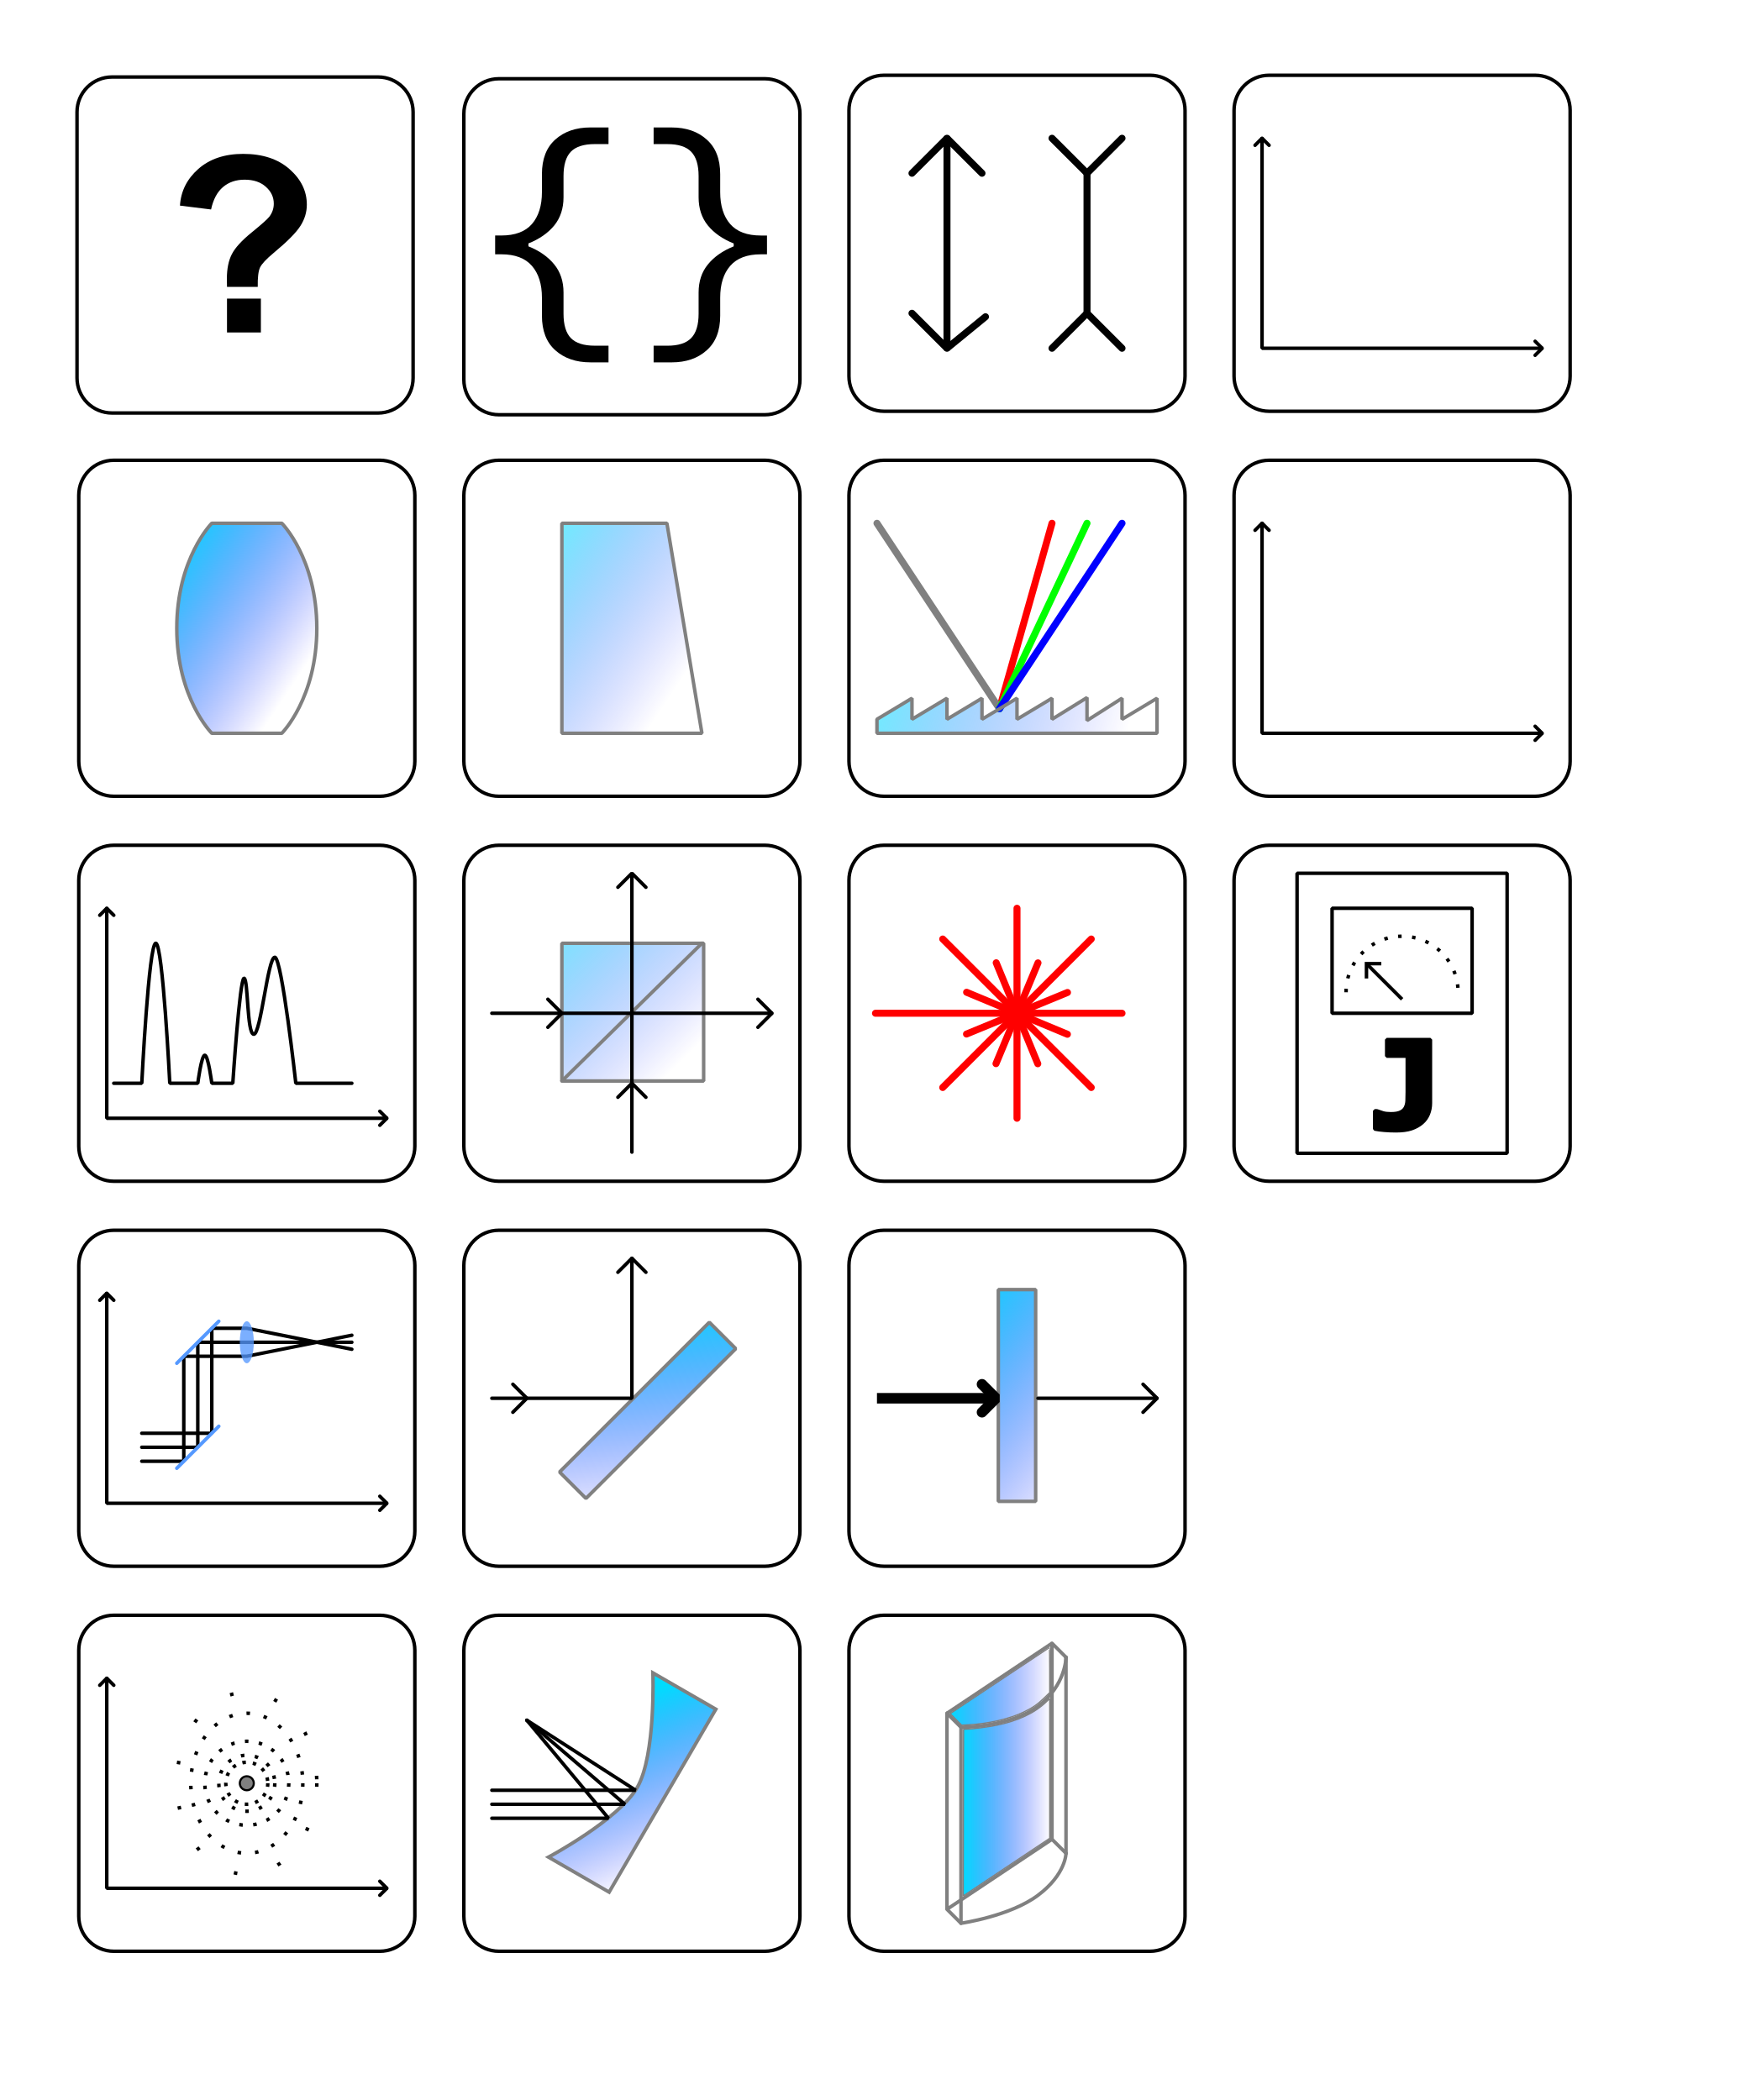
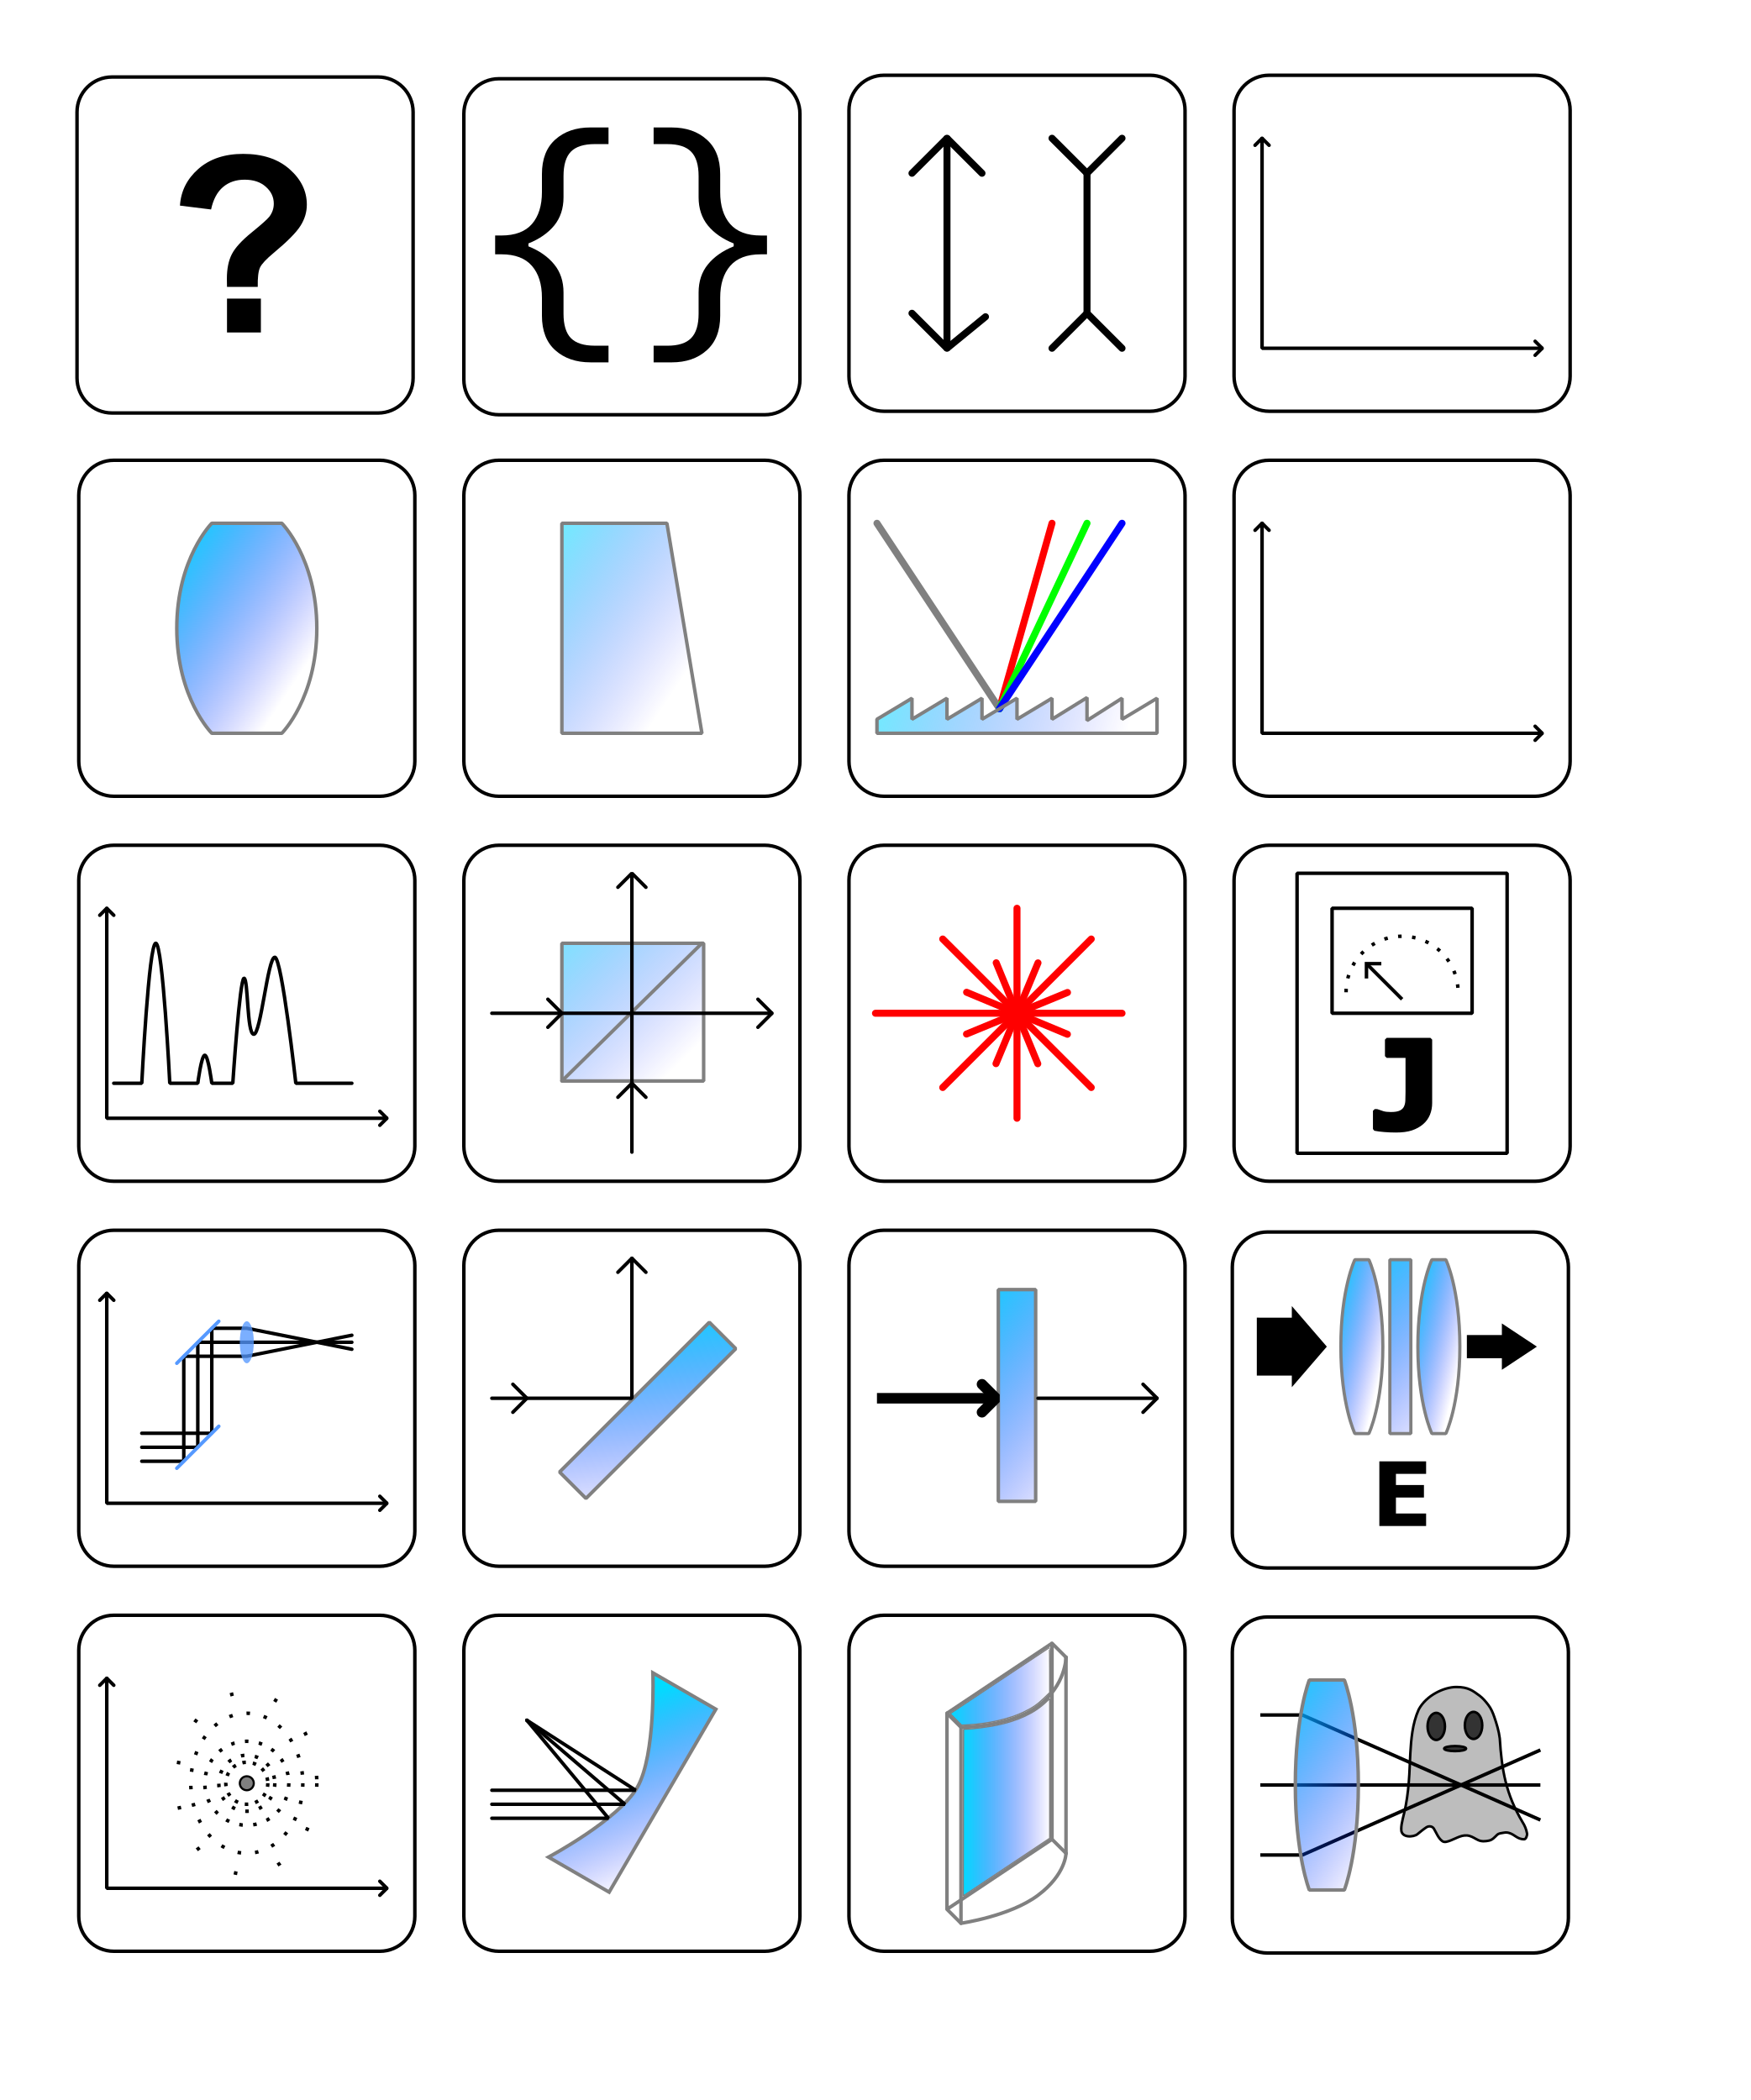
- <svg xmlns="http://www.w3.org/2000/svg" xmlns:xlink="http://www.w3.org/1999/xlink" width="250mm" height="300mm" viewBox="0 0 250 300" version="1.1" id="svg1">
+ <svg xmlns="http://www.w3.org/2000/svg" xmlns:xlink="http://www.w3.org/1999/xlink" width="250mm" height="300mm" viewBox="0 0 250 300" version="1.1" id="svg1" xml:space="preserve">
  <style id="style1">.iconframe {  }
</style>
  <defs id="defs1">
    <marker style="overflow:visible" id="ArrowWide" refX="0" refY="0" orient="auto-start-reverse" markerWidth="1" markerHeight="1" viewBox="0 0 1 1" preserveAspectRatio="xMidYMid">
      <path style="fill:none;stroke:context-stroke;stroke-width:1;stroke-linecap:butt" d="M 3,-3 0,0 3,3" transform="rotate(180,0.125,0)" id="path1" />
    </marker>
    <linearGradient id="linearGradient157">
      <stop style="stop-color:#00dcff;stop-opacity:1;" offset="0%" id="stop55" />
      <stop style="stop-color:#0000ff;stop-opacity:0;" offset="100%" id="stop56" />
    </linearGradient>
    <linearGradient xlink:href="#linearGradient157" id="linearGradient158" x1="0%" y1="0%" x2="80%" y2="80%" />
    <linearGradient xlink:href="#linearGradient157" id="linearGradient163" x1="125" y1="99" x2="160" y2="108" gradientUnits="userSpaceOnUse" />
    <linearGradient xlink:href="#linearGradient157" id="linearGradient172" x1="78" y1="133" x2="97" y2="152" gradientUnits="userSpaceOnUse" />
    <linearGradient xlink:href="#linearGradient157" id="linearGradient12" x1="75" y1="190" x2="100" y2="210" gradientUnits="userSpaceOnUse" gradientTransform="translate(120.5399,-122.463)" />
    <linearGradient xlink:href="#linearGradient157" id="linearGradient14" gradientUnits="userSpaceOnUse" gradientTransform="translate(57.66667,-0.2723001)" x1="75" y1="190" x2="100" y2="210" />
    <linearGradient xlink:href="#linearGradient157" id="linearGradient26" x1="80" y1="250" x2="100" y2="265" gradientUnits="userSpaceOnUse" gradientTransform="rotate(30,89.84254,254.875)" />
    <linearGradient xlink:href="#linearGradient157" id="linearGradient49" x1="518.68" y1="971.354" x2="566.019" y2="971.354" gradientUnits="userSpaceOnUse" />
    <linearGradient xlink:href="#linearGradient157" id="linearGradient51" x1="511.741" y1="911.494" x2="566.019" y2="911.494" gradientUnits="userSpaceOnUse" />
    <symbol id="dummy" viewBox="10 10 50 50">
      <rect style="display:inline;fill:none;stroke:currentColor;stroke-width:0.497;stroke-linecap:round;stroke-linejoin:bevel;stroke-dasharray:none" id="rect1" width="48" height="48" x="11" y="11" ry="5" class="iconframe" />
      <path style="font-weight:bold;font-size:35.278px;font-family:Arial;-inkscape-font-specification:'Arial, Bold';text-align:center;text-anchor:middle;fill:currentColor;stroke-width:0.5;stroke-linecap:round;stroke-linejoin:bevel" d="m 36.812,40.983 h -4.392 q -0.017,-0.947 -0.017,-1.154 0,-2.136 0.706,-3.514 0.706,-1.378 2.825,-3.101 2.119,-1.723 2.532,-2.257 0.637,-0.844 0.637,-1.86 0,-1.412 -1.137,-2.412 -1.12,-1.016 -3.032,-1.016 -1.843,0 -3.083,1.051 -1.24,1.051 -1.705,3.204 L 25.702,29.373 q 0.189,-3.083 2.618,-5.237 2.446,-2.153 6.408,-2.153 4.169,0 6.632,2.188 2.463,2.17 2.463,5.064 0,1.602 -0.913,3.032 -0.896,1.43 -3.859,3.893 -1.533,1.275 -1.912,2.05 -0.362,0.775 -0.327,2.773 z m -4.392,6.511 v -4.84 h 4.84 v 4.84 z" id="text151" aria-label="?" />
    </symbol>
    <symbol id="group" viewBox="65 10 50 50">
      <use x="0" y="0" xlink:href="#rect1" id="use144" transform="translate(55,0)" style="display:inline" />
      <path style="font-size:35.278px;font-family:Sans;-inkscape-font-specification:'Sans, Normal';text-align:center;text-anchor:middle;fill:currentColor;stroke-width:0.5;stroke-linecap:round;stroke-linejoin:bevel" d="m 86.66,51.516 h -2.584 q -3.083,0 -5.013,-1.723 -1.912,-1.705 -1.912,-4.944 v -2.567 q 0,-2.911 -1.43,-4.548 -1.43,-1.654 -4.375,-1.654 h -0.878 v -2.687 h 0.878 q 2.946,0 4.375,-1.636 1.43,-1.654 1.43,-4.565 v -2.567 q 0,-3.238 1.912,-4.944 1.929,-1.723 5.013,-1.723 h 2.584 v 2.377 h -1.964 q -2.343,0 -3.411,1.085 -1.051,1.085 -1.051,3.497 v 3.014 q 0,2.394 -1.326,4.031 -1.326,1.619 -3.686,2.567 v 0.413 q 2.36,0.947 3.686,2.584 1.326,1.619 1.326,4.014 v 3.014 q 0,2.412 1.051,3.497 1.068,1.085 3.411,1.085 h 1.964 z m 22.634,-15.434 h -0.878 q -2.946,0 -4.375,1.654 -1.43,1.636 -1.43,4.548 v 2.567 q 0,3.238 -1.929,4.944 -1.912,1.723 -4.995,1.723 H 93.102 V 49.139 h 1.964 q 2.343,0 3.393,-1.085 1.068,-1.085 1.068,-3.497 v -3.014 q 0,-2.394 1.326,-4.014 1.326,-1.636 3.686,-2.584 v -0.413 q -2.36,-0.947 -3.686,-2.567 -1.326,-1.636 -1.326,-4.031 v -3.014 q 0,-2.412 -1.068,-3.497 -1.051,-1.085 -3.393,-1.085 h -1.964 v -2.377 h 2.584 q 3.083,0 4.995,1.723 1.929,1.705 1.929,4.944 v 2.567 q 0,2.911 1.43,4.565 1.43,1.636 4.375,1.636 h 0.878 z" id="text152" aria-label="{}" />
    </symbol>
    <symbol id="paraxial_surface" viewBox="120 10 50 50">
      <use x="0" y="0" xlink:href="#rect1" id="use145" transform="translate(110,0)" />
      <path style="fill:none;stroke:currentColor;stroke-width:1;stroke-linecap:round;stroke-linejoin:bevel;stroke-dasharray:none" d="m 150,50 5,-5 5,5" id="path156" />
      <path style="fill:none;stroke:currentColor;stroke-width:1;stroke-linecap:round;stroke-linejoin:bevel;stroke-dasharray:none" d="m 150,20 5,5 5,-5" id="path155" />
      <path style="fill:#000000;stroke:currentColor;stroke-width:1;stroke-linecap:round;stroke-linejoin:bevel;stroke-dasharray:none" d="m 135,20 v 30" id="path152" />
      <path style="fill:none;stroke:currentColor;stroke-width:1;stroke-linecap:round;stroke-linejoin:bevel;stroke-dasharray:none" d="m 130,25 5,-5 v 0 l 5,5" id="path153" />
      <path style="fill:none;stroke:currentColor;stroke-width:1;stroke-linecap:round;stroke-linejoin:bevel;stroke-dasharray:none" d="m 130,45 5,5 5.5,-4.5" id="path154" />
      <path style="fill:#000000;stroke:currentColor;stroke-width:1;stroke-linecap:round;stroke-linejoin:bevel;stroke-dasharray:none" d="m 155,25 v 20" id="path152-8" />
    </symbol>
    <symbol id="fluence_detector" viewBox="175 10 50 50">
      <use x="0" y="0" xlink:href="#rect1" id="use51" transform="translate(165,0)" />
      <g id="plot" transform="translate(165,-110)">
        <path style="fill:none;fill-opacity:0.561;stroke:currentColor;stroke-width:0.5;stroke-linecap:round;stroke-linejoin:bevel;stroke-dasharray:none;stroke-opacity:1" d="m 15,130 v 30 h 40" id="path167-8-1-6" />
        <path style="fill:none;fill-opacity:0.561;stroke:currentColor;stroke-width:0.5;stroke-linecap:round;stroke-linejoin:bevel;stroke-dasharray:none;stroke-opacity:1" d="m 14,131 1,-1 1,1" id="path169-2-4-1" />
        <path style="fill:none;fill-opacity:0.561;stroke:currentColor;stroke-width:0.5;stroke-linecap:round;stroke-linejoin:bevel;stroke-dasharray:none;stroke-opacity:1" d="m 54,159 1,1 -1,1" id="path170-4-2-8" />
      </g>
    </symbol>
    <symbol id="lens" viewBox="10 65 50 50">
      <use x="0" y="0" xlink:href="#rect1" id="use146" transform="translate(0,55)" />
      <path style="fill:url(#linearGradient158);stroke:#808080;stroke-width:0.5;stroke-linecap:round;stroke-linejoin:bevel;stroke-dasharray:none" d="m 30,75 h 10 c 0,0 5,5 5,15 C 45,100 40,105 40,105 H 30 c 0,0 -5,-5 -5,-15 1e-6,-10 5,-15 5,-15 z" id="path157" />
    </symbol>
    <symbol id="wedge" viewBox="65 65 50 50">
      <use x="0" y="0" xlink:href="#rect1" id="use147" transform="translate(55,55)" />
      <path style="fill:url(#linearGradient158);fill-opacity:0.561;stroke:#808080;stroke-width:0.5;stroke-linecap:round;stroke-linejoin:bevel;stroke-dasharray:none;stroke-opacity:1" d="m 80,75 h 15 L 100,105 H 80 Z" id="path158" />
    </symbol>
    <symbol id="reflective_grating" viewBox="120 65 50 50">
      <use x="0" y="0" xlink:href="#rect1" id="use148" transform="translate(110,55)" />
      <path style="fill:#00ff00;fill-opacity:0.561;stroke:#ff0000;stroke-width:1;stroke-linecap:round;stroke-linejoin:bevel;stroke-dasharray:none;stroke-opacity:1" d="M 142.5,101.5 150,75" id="path164" />
      <path style="fill:none;fill-opacity:0.561;stroke:#808080;stroke-width:1;stroke-linecap:round;stroke-linejoin:bevel;stroke-dasharray:none;stroke-opacity:1" d="M 125,75 142.5,101.5" id="path163" />
      <path style="fill:#00ff00;fill-opacity:0.561;stroke:#00ff00;stroke-width:1;stroke-linecap:round;stroke-linejoin:bevel;stroke-dasharray:none;stroke-opacity:1" d="M 142.5,101.5 155,75" id="path165" />
      <path style="fill:#00ff00;fill-opacity:0.561;stroke:#0000ff;stroke-width:1;stroke-linecap:round;stroke-linejoin:bevel;stroke-dasharray:none;stroke-opacity:1" d="M 142.5,101.5 160,75" id="path166" />
      <path style="fill:url(#linearGradient163);fill-opacity:0.561;stroke:#808080;stroke-width:0.5;stroke-linecap:round;stroke-linejoin:bevel;stroke-dasharray:none;stroke-opacity:1" d="m 125,105 h 40 V 100 L 160,103 v -3 l -5,3.179 V 99.905 L 150,103 V 100 L 145,103 V 100 L 140,103 V 100 L 135,103 V 100 L 130,103 V 100 L 125,103 Z" id="path161" />
    </symbol>
    <symbol id="wavefront_monitor" viewBox="175 65 50 50">
      <use x="0" y="0" xlink:href="#rect1" id="use52" transform="translate(165,55)" />
      <use id="use7" xlink:href="#plot" x="0" y="0" transform="translate(0,55)" />
    </symbol>
    <symbol id="spectrometer" viewBox="10 120 50 50">
      <use x="0" y="0" xlink:href="#rect1" id="use149" transform="translate(0,110)" />
      <use id="use8" xlink:href="#plot" x="0" y="0" transform="translate(-165,110)" />
      <path style="fill:none;fill-opacity:0.561;stroke:currentColor;stroke-width:0.5;stroke-linecap:round;stroke-linejoin:bevel;stroke-dasharray:none;stroke-opacity:1" d="m 16,155 4,-1e-5 c 0,0 1,-20 2,-20 1,-1e-5 2,20 2,20 h 4 c 0,0 0.514,-4 1,-4 0.486,0 1,4 1,4 h 3 c 0,0 1,-15 1.603,-15 0.603,0 0.397,8 1.397,8 1,1e-5 2,-11 3,-11 1,1e-5 3,18 3,18 h 8" id="path171" />
    </symbol>
    <symbol id="beam_splitter" viewBox="65 120 50 50">
      <use x="0" y="0" xlink:href="#rect1" id="use150" transform="translate(55,110)" />
      <rect style="fill:url(#linearGradient172);fill-opacity:0.561;stroke:#808080;stroke-width:0.5;stroke-linecap:round;stroke-linejoin:bevel;stroke-dasharray:none;stroke-opacity:1" id="rect171" width="20.247" height="19.677" x="80" y="135" />
      <path style="fill:none;fill-opacity:0.561;stroke:#808080;stroke-width:0.5;stroke-linecap:round;stroke-linejoin:bevel;stroke-dasharray:none;stroke-opacity:1" d="M 80,154.677 100,135" id="path172" />
      <path style="fill:none;fill-opacity:0.561;stroke:currentColor;stroke-width:0.5;stroke-linecap:round;stroke-linejoin:bevel;stroke-dasharray:none;stroke-opacity:1" d="M 70,145 H 110" id="path173" />
      <path style="fill:none;fill-opacity:0.561;stroke:currentColor;stroke-width:0.5;stroke-linecap:round;stroke-linejoin:bevel;stroke-dasharray:none;stroke-opacity:1" d="m 90,164.835 2e-6,-39.687" id="path174" />
      <path style="fill:none;fill-opacity:0.561;stroke:currentColor;stroke-width:0.5;stroke-linecap:round;stroke-linejoin:bevel;stroke-dasharray:none;stroke-opacity:1" d="M 78,143 80,145 78,147" id="path175" />
      <path style="fill:none;fill-opacity:0.561;stroke:currentColor;stroke-width:0.5;stroke-linecap:round;stroke-linejoin:bevel;stroke-dasharray:none;stroke-opacity:1" d="m 108,143 2,2 L 108,147" id="path176" />
      <path style="fill:none;fill-opacity:0.561;stroke:currentColor;stroke-width:0.5;stroke-linecap:round;stroke-linejoin:bevel;stroke-dasharray:none;stroke-opacity:1" d="M 88,127 90,125 92,127" id="path177" />
      <path style="fill:none;fill-opacity:0.561;stroke:currentColor;stroke-width:0.5;stroke-linecap:round;stroke-linejoin:bevel;stroke-dasharray:none;stroke-opacity:1" d="m 88,157 2,-2 2,2" id="path178" />
    </symbol>
    <symbol id="source_port" viewBox="120 120 50 50">
      <use x="0" y="0" xlink:href="#rect1" id="use151" transform="translate(110,110)" />
      <path style="fill:none;fill-opacity:0.561;stroke:#ff0000;stroke-width:1;stroke-linecap:round;stroke-linejoin:bevel;stroke-dasharray:none;stroke-opacity:1" d="M 145,160 V 130 v 0" id="path185" />
      <path style="fill:none;fill-opacity:0.561;stroke:#ff0000;stroke-width:1;stroke-linecap:round;stroke-linejoin:bevel;stroke-dasharray:none;stroke-opacity:1" d="m 134.393,155.607 21.213,-21.213" id="path186" />
      <path style="fill:none;fill-opacity:0.561;stroke:#ff0000;stroke-width:1;stroke-linecap:round;stroke-linejoin:bevel;stroke-dasharray:none;stroke-opacity:1" d="M 155.607,155.607 134.393,134.393" id="path187" />
      <path style="fill:none;fill-opacity:0.561;stroke:#ff0000;stroke-width:1;stroke-linecap:round;stroke-linejoin:bevel;stroke-dasharray:none;stroke-opacity:1" d="M 124.788,145 160,145" id="path188" />
      <path style="fill:none;fill-opacity:0.561;stroke:#ff0000;stroke-width:1;stroke-linecap:round;stroke-linejoin:bevel;stroke-dasharray:none;stroke-opacity:1" d="m 137.789,147.969 14.423,-5.938" id="path190" />
      <path style="fill:none;fill-opacity:0.561;stroke:#ff0000;stroke-width:1;stroke-linecap:round;stroke-linejoin:bevel;stroke-dasharray:none;stroke-opacity:1" d="m 142,152.198 6,-14.397" id="path191" />
      <path style="fill:none;fill-opacity:0.561;stroke:#ff0000;stroke-width:1;stroke-linecap:round;stroke-linejoin:bevel;stroke-dasharray:none;stroke-opacity:1" d="m 137.802,142 14.397,6" id="path192" />
      <path style="fill:none;fill-opacity:0.561;stroke:#ff0000;stroke-width:1;stroke-linecap:round;stroke-linejoin:bevel;stroke-dasharray:none;stroke-opacity:1" d="m 142.031,137.789 5.938,14.423" id="path193" />
    </symbol>
    <symbol id="energy_meter" viewBox="175 120 50 50">
      <use x="0" y="0" xlink:href="#rect1" id="use53" transform="translate(165,110)" />
      <path style="font-weight:bold;font-size:17.639px;font-family:Sans;-inkscape-font-specification:'Sans, Bold';text-align:center;text-anchor:middle;fill:currentColor;stroke:currentColor;stroke-width:0.5;stroke-linecap:round;stroke-linejoin:bevel" d="m 204.046,157.826 q 0,0.844 -0.301,1.585 -0.301,0.732 -0.896,1.24 -0.629,0.543 -1.516,0.844 -0.887,0.293 -2.196,0.293 -0.887,0 -1.671,-0.069 -0.784,-0.06 -1.378,-0.181 v -2.601 h 0.31 q 0.413,0.155 0.861,0.293 0.448,0.129 1.145,0.129 0.904,0 1.387,-0.241 0.491,-0.241 0.698,-0.672 0.198,-0.422 0.224,-0.922 0.026,-0.508 0.026,-1.292 v -5.107 h -2.937 v -2.36 h 6.244 z" id="text3" aria-label="J" />
      <rect style="fill:none;fill-opacity:1;stroke:currentColor;stroke-width:0.5;stroke-linecap:round;stroke-linejoin:bevel;stroke-dasharray:none" id="rect3" width="30" height="40" x="185" y="125" />
      <rect style="fill:none;fill-opacity:1;stroke:currentColor;stroke-width:0.5;stroke-linecap:round;stroke-linejoin:bevel;stroke-dasharray:none" id="rect4" width="20" height="15" x="190" y="130" />
      <path style="fill:none;fill-opacity:1;stroke:currentColor;stroke-width:0.5;stroke-linecap:butt;stroke-linejoin:bevel;stroke-dasharray:0.5, 1.5;stroke-dashoffset:0" id="path4" d="m -192,-142 a 8,8 0 0 1 -7.954,8 8,8 0 0 1 -8.046,-7.907" transform="scale(-1)" />
      <path style="fill:none;fill-opacity:1;stroke:currentColor;stroke-width:0.5;stroke-linecap:butt;stroke-linejoin:bevel;stroke-dasharray:none;stroke-dashoffset:0;marker-end:url(#ArrowWide)" d="m 200,143 -5,-5" id="path5" />
    </symbol>
    <symbol id="ray_propagation" viewBox="10 175 50 50">
      <use x="0" y="0" xlink:href="#rect1" id="use1" transform="translate(0,165)" />
      <use id="use9" xlink:href="#plot" x="0" y="0" transform="translate(-165,165)" />
      <path style="fill:none;fill-opacity:0.561;stroke:currentColor;stroke-width:0.5;stroke-linecap:round;stroke-linejoin:bevel;stroke-dasharray:none" d="m 20,205 h 10 v -15 h 5 l 15,3" id="path6" />
      <path style="fill:none;fill-opacity:0.561;stroke:currentColor;stroke-width:0.5;stroke-linecap:round;stroke-linejoin:bevel;stroke-dasharray:none" d="m 20,207 8,2e-5 v -15 h 7 l 15,-2e-5" id="path7" />
      <path style="fill:none;fill-opacity:0.561;stroke:currentColor;stroke-width:0.5;stroke-linecap:round;stroke-linejoin:bevel;stroke-dasharray:none" d="m 20,209 h 6 v -15 h 9 l 15,-3" id="path8" />
      <path style="fill:none;fill-opacity:0.561;stroke:#5599ff;stroke-width:0.5;stroke-linecap:round;stroke-linejoin:bevel;stroke-dasharray:none" d="m 31,204 -6,6" id="path9" />
      <path style="fill:none;fill-opacity:0.561;stroke:#5599ff;stroke-width:0.5;stroke-linecap:round;stroke-linejoin:bevel;stroke-dasharray:none" d="m 31,189 -6,6" id="path10" />
      <ellipse style="fill:#5599ff;fill-opacity:0.774;stroke:#5599ff;stroke-width:0;stroke-linecap:round;stroke-linejoin:bevel;stroke-dasharray:none" id="path11" cx="35" cy="192" rx="1" ry="3" />
    </symbol>
    <symbol id="mirror" viewBox="65 175 50 50">
      <use x="0" y="0" xlink:href="#rect1" id="use2" transform="translate(55,165)" />
      <rect style="fill:url(#linearGradient12);stroke:#808080;stroke-width:0.5;stroke-linecap:round;stroke-linejoin:bevel;stroke-dasharray:none" id="rect11" width="5.333" height="30.25" x="205.207" y="62.287" transform="rotate(45)" />
      <path style="fill:none;fill-opacity:0.774;stroke:currentColor;stroke-width:0.5;stroke-linecap:round;stroke-linejoin:bevel;stroke-dasharray:none" d="m 70,200 h 20 l 10e-7,-20" id="path12" />
      <path style="fill:none;fill-opacity:0.774;stroke:currentColor;stroke-width:0.5;stroke-linecap:round;stroke-linejoin:bevel;stroke-dasharray:none" d="m 73,198 2,2 -2,2" id="path13" />
      <path style="fill:none;fill-opacity:0.774;stroke:currentColor;stroke-width:0.5;stroke-linecap:round;stroke-linejoin:bevel;stroke-dasharray:none" d="m 88,182 2,-2 2,2" id="path14" />
    </symbol>
    <symbol id="ideal_filter" viewBox="120 175 50 50">
      <use x="0" y="0" xlink:href="#rect1" id="use3" transform="translate(110,165)" />
      <rect style="fill:url(#linearGradient14);stroke:#808080;stroke-width:0.5;stroke-linecap:round;stroke-linejoin:bevel;stroke-dasharray:none" id="rect11-1" width="5.333" height="30.25" x="142.333" y="184.478" />
      <path style="fill:none;fill-opacity:0.774;stroke:currentColor;stroke-width:1.5;stroke-linecap:butt;stroke-linejoin:bevel;stroke-dasharray:none" d="m 125,200 h 17" id="path15" />
      <path style="fill:none;fill-opacity:0.774;stroke:currentColor;stroke-width:0.5;stroke-linecap:round;stroke-linejoin:bevel;stroke-dasharray:none" d="m 148,200 h 17" id="path16" />
      <path style="fill:none;fill-opacity:0.774;stroke:currentColor;stroke-width:1.5;stroke-linecap:round;stroke-linejoin:bevel;stroke-dasharray:none" d="m 140,198 2,2 -2,2" id="path17" />
      <path style="fill:none;fill-opacity:0.774;stroke:currentColor;stroke-width:0.5;stroke-linecap:round;stroke-linejoin:bevel;stroke-dasharray:none" d="m 163,198 2,2 -2,2" id="path18" />
    </symbol>
    <symbol id="spot_diagram" viewBox="10 230 50 50">
      <use x="0" y="0" xlink:href="#use1" id="use4" transform="translate(0,55)" />
      <use id="use10" xlink:href="#plot" x="0" y="0" transform="translate(-165,220)" />
      <ellipse id="path19" style="fill:#808080;stroke:currentColor;stroke-width:0.3;stroke-dasharray:none" cx="35" cy="255" rx="1" ry="1" />
      <ellipse style="fill:none;fill-opacity:0.774;stroke:currentColor;stroke-width:0.5;stroke-linecap:butt;stroke-linejoin:bevel;stroke-dasharray:0.5, 1;stroke-dashoffset:0" id="path20" cx="35" cy="255" rx="3" ry="3" />
      <ellipse style="fill:none;fill-opacity:0.774;stroke:currentColor;stroke-width:0.5;stroke-linecap:butt;stroke-linejoin:bevel;stroke-dasharray:0.5, 1.5;stroke-dashoffset:0" id="path21" cx="35" cy="255" rx="4" ry="4" />
      <ellipse style="fill:none;fill-opacity:0.774;stroke:currentColor;stroke-width:0.5;stroke-linecap:butt;stroke-linejoin:bevel;stroke-dasharray:0.5, 1.5;stroke-dashoffset:0" id="path22" cx="35" cy="255" rx="6" ry="6" />
      <ellipse style="fill:none;fill-opacity:0.774;stroke:currentColor;stroke-width:0.5;stroke-linecap:butt;stroke-linejoin:bevel;stroke-dasharray:0.5, 2;stroke-dashoffset:0" id="path23" cx="35" cy="255" rx="8" ry="10" />
      <ellipse style="fill:none;fill-opacity:0.774;stroke:currentColor;stroke-width:0.5;stroke-linecap:butt;stroke-linejoin:bevel;stroke-dasharray:0.5, 6;stroke-dashoffset:0" id="path24" cx="35" cy="255" rx="10" ry="13" />
    </symbol>
    <symbol id="parabolic_mirror" viewBox="65 230 50 50">
      <use x="0" y="0" xlink:href="#use1" id="use5" transform="translate(55,55)" />
      <path style="fill:url(#linearGradient26);stroke:#808080;stroke-width:0.5;stroke-linecap:round;stroke-linejoin:miter;stroke-dasharray:none;stroke-dashoffset:0" d="m 92.996,239.231 c 0,0 0.426,11.708 -2.213,16.331 -2.639,4.623 -12.696,9.99 -12.696,9.99 l 8.66,5 15.242,-26.13 z" id="path25" />
      <path style="fill:none;fill-opacity:0.774;stroke:currentColor;stroke-width:0.5;stroke-linecap:round;stroke-linejoin:bevel;stroke-dasharray:none;stroke-dashoffset:0" d="M 70,260 H 86.651 L 75,246" id="path26" />
      <path style="fill:none;fill-opacity:0.774;stroke:currentColor;stroke-width:0.5;stroke-linecap:round;stroke-linejoin:bevel;stroke-dasharray:none;stroke-dashoffset:0" d="M 70,258 H 89 L 75,246" id="path27" />
      <path style="fill:none;fill-opacity:0.774;stroke:currentColor;stroke-width:0.5;stroke-linecap:round;stroke-linejoin:bevel;stroke-dasharray:none;stroke-dashoffset:0" d="m 70,256 h 20.539 L 75,246" id="path28" />
    </symbol>
    <symbol id="cylindric_lens" viewBox="120 230 50 50">
      <use x="0" y="0" xlink:href="#use1" id="use6" transform="translate(110,55)" />
      <path style="fill:none;fill-opacity:0.774;stroke:#808080;stroke-width:0.5;stroke-linecap:round;stroke-linejoin:bevel;stroke-dasharray:none;stroke-dashoffset:0" d="m 135,273 v -28 l 15,-10 v 28 z" id="path29" />
      <path style="fill:none;fill-opacity:0.774;stroke:#808080;stroke-width:0.5;stroke-linecap:round;stroke-linejoin:bevel;stroke-dasharray:none;stroke-dashoffset:0" d="m 135,245 2,2" id="path30" />
      <path style="fill:none;fill-opacity:0.774;stroke:#808080;stroke-width:0.5;stroke-linecap:round;stroke-linejoin:bevel;stroke-dasharray:none;stroke-dashoffset:0" d="m 150,235 2,2" id="path31" />
      <path style="fill:none;fill-opacity:0.774;stroke:#808080;stroke-width:0.5;stroke-linecap:round;stroke-linejoin:bevel;stroke-dasharray:none;stroke-dashoffset:0" d="m 135,273 2,2" id="path32" />
      <path style="fill:none;fill-opacity:0.774;stroke:#808080;stroke-width:0.5;stroke-linecap:round;stroke-linejoin:bevel;stroke-dasharray:none;stroke-dashoffset:0" d="m 150,263 2,2" id="path33" />
      <path id="path34-1" style="fill:none;fill-opacity:0.774;stroke:#808080;stroke-width:0.5;stroke-linecap:round;stroke-linejoin:bevel;stroke-dasharray:none;stroke-dashoffset:0" d="m 152,265 c 0,0 0,3 -4,6 -4,3 -11,4 -11,4 m 15,-38 c 0,0 0,4 -4,7 -4,3 -11,3 -11,3 v 28" />
      <path style="fill:none;fill-opacity:0.774;stroke:#808080;stroke-width:0.5;stroke-linecap:round;stroke-linejoin:bevel;stroke-dasharray:none;stroke-dashoffset:0" d="M 152,237 V 265" id="path35" />
      <path style="fill:url(#linearGradient49);fill-rule:nonzero;stroke:#808080;stroke-width:0.668;stroke-linecap:round;stroke-linejoin:bevel;stroke-dasharray:none;stroke-dashoffset:0" d="m 519.103,979.61 0.09,-44.992 2.121,-0.09 c 3.731,-0.158 11.178,-1.141 15.733,-2.076 11.505,-2.362 20.372,-6.51 26.605,-12.446 l 2.033,-1.936 v 37.706 37.706 l -23.336,15.56 -23.336,15.56 z" id="path48" transform="scale(0.2645833)" />
      <path style="fill:url(#linearGradient51);fill-rule:nonzero;stroke:#808080;stroke-width:0.668;stroke-linecap:round;stroke-linejoin:bevel;stroke-dasharray:none;stroke-dashoffset:0" d="m 515.055,929.279 -3.077,-3.108 26.676,-17.785 c 14.672,-9.782 26.756,-17.785 26.854,-17.785 0.098,0 0.178,5.449 0.178,12.109 v 12.109 l -2.955,2.87 c -3.657,3.552 -6.255,5.334 -11.315,7.763 -7.423,3.563 -19.043,6.23 -29.375,6.743 l -3.908,0.194 z" id="path49" transform="scale(0.2645833)" />
    </symbol>
+     <linearGradient xlink:href="#linearGradient157" id="linearGradient52" gradientUnits="userSpaceOnUse" gradientTransform="matrix(1,0,0,0.8278689,111.5,81.85297)" x1="75" y1="190" x2="100" y2="210" />
+     <symbol id="Energy" viewBox="175 230 50 50">
+       <use id="use39" x="0" y="0" xlink:href="#rect1" transform="translate(165,220)" />
+       <g id="g56">
+         <g id="g55">
+           <rect style="fill:url(#linearGradient52);stroke:#808080;stroke-width:0.455;stroke-linecap:round;stroke-linejoin:bevel;stroke-dasharray:none" id="rect45" width="3" height="24.836" x="198.5" y="234.957" />
+           <path style="fill:url(#linearGradient158);stroke:#808080;stroke-width:0.455;stroke-linecap:round;stroke-linejoin:bevel;stroke-dasharray:none" d="m 193.5,234.957 h 2 c 0,0 2,4.139 2,12.418 0,8.279 -2,12.418 -2,12.418 h -2 c 0,0 -2,-4.139 -2,-12.418 0,-8.279 2,-12.418 2,-12.418 z" id="path45" />
+           <use x="0" y="0" xlink:href="#path45" id="use54" transform="translate(11)" />
+         </g>
+         <path style="fill:currentColor;stroke:none;stroke-width:0.452;stroke-dasharray:none" d="m 179.5,243.236 v 8.279 h 5 v 1.656 l 5,-5.795 -5,-5.795 v 1.656 z" id="path54" />
+         <path style="display:inline;fill:currentColor;stroke:none;stroke-width:0.452;stroke-dasharray:none" d="m 209.5,245.719 v 3.311 h 5 v 1.656 l 5,-3.311 -5,-3.311 v 1.656 z" id="path54-0" />
+       </g>
+       <path d="M 203.679,273 H 197 v -9.234 h 6.679 v 1.786 h -4.31 v 1.594 h 4 v 1.786 h -4 v 2.282 h 4.31 z" id="text54" aria-label="E" style="stroke-width:0.497;fill:currentColor" />
+     </symbol>
+     <linearGradient xlink:href="#linearGradient157" id="linearGradient34" x1="30.189" y1="61.283" x2="50.193" y2="81.287" gradientTransform="matrix(0.819836,0,0,1.219756,157,165)" gradientUnits="userSpaceOnUse" />
+     <symbol id="GhostFocus" viewBox="175 230 50 50">
+       <path style="fill:#bdbdbd;fill-opacity:1;stroke:currentColor;stroke-width:0.36" d="m 200.126,261.36 c -0.012,-0.971 0.369,-1.921 0.647,-3.423 0.272,-1.472 0.425,-2.962 0.508,-4.458 0.112,-2.018 0.13,-4.049 0.435,-6.051 0.168,-1.101 0.443,-2.181 0.895,-3.191 1.075,-2.054 3.656,-3.237 5.389,-3.237 1.732,7.1e-4 2.366,0.551 3.323,1.247 0.479,0.356 0.87,0.838 1.234,1.308 0.402,0.519 0.654,1.116 0.866,1.737 0.339,0.996 0.648,2 0.776,3.049 0.282,4.515 0.869,7.968 3.253,11.965 0.321,0.492 0.536,1.027 0.641,1.613 0.051,0.284 -0.156,0.832 -0.406,0.836 -0.442,0.006 -0.84,-0.152 -1.214,-0.409 -0.488,-0.335 -1.051,-0.669 -1.681,-0.533 -0.354,0.077 -0.704,0.049 -0.993,0.325 -0.342,0.327 -0.632,0.699 -1.139,0.807 -0.515,0.11 -1.049,0.156 -1.542,-0.074 -0.428,-0.2 -0.776,-0.463 -1.245,-0.597 -0.973,-0.28 -1.828,0.323 -2.684,0.644 -0.399,0.15 -0.878,0.343 -1.202,0.099 -0.575,-0.431 -0.826,-1.155 -1.197,-1.78 -0.204,-0.344 -0.704,-0.438 -1.08,-0.188 -0.457,0.304 -0.855,0.639 -1.283,0.986 -0.51,0.414 -2.286,0.587 -2.302,-0.675 z" id="path2" />
+       <ellipse style="fill:#333333;fill-opacity:1;stroke:currentColor;stroke-width:0.36" id="path6-8" cx="205.128" cy="246.63" rx="1.243" ry="1.933" />
+       <ellipse style="fill:#333333;fill-opacity:1;stroke:currentColor;stroke-width:0.36" id="path6-7" cx="210.453" cy="246.488" rx="1.243" ry="1.933" />
+       <ellipse style="fill:#333333;fill-opacity:1;stroke:currentColor;stroke-width:0.36" id="path7-1" cx="207.821" cy="249.799" rx="1.573" ry="0.361" />
+       <use x="0" y="0" xlink:href="#rect1" id="use11" transform="translate(165,220)" />
+       <path style="fill:none;stroke-width:0.497;stroke:currentColor" d="m 180,245 h 6 l 34,15" id="path36" />
+       <path style="fill:none;stroke:currentColor;stroke-width:0.497" d="m 180,265 h 6 l 34,-15" id="path37" />
+       <path style="fill:none;stroke:currentColor;stroke-width:0.497" d="m 180,255 h 40" id="path38" />
+       <path style="fill:url(#linearGradient34);stroke:#808080;stroke-width:0.5;stroke-linecap:round;stroke-linejoin:bevel;stroke-dasharray:none" d="m 187,240 h 5 c 0,0 2,5 2,15 0,10 -2,15 -2,15 h -5 c 0,0 -2,-5 -2,-15 0,-10 2,-15 2,-15 z" id="path34" />
+     </symbol>
  </defs>
  <g id="icons" style="display:inline">
    <use xlink:href="#dummy" width="50" height="50" id="use1-1" transform="translate(10,10)" />
    <use xlink:href="#group" width="50" height="50" id="use1-4" transform="translate(65.24864,10.24864)" />
    <use xlink:href="#paraxial_surface" width="50" height="50" id="use1-7" transform="translate(120.2486,9.751365)" />
    <use xlink:href="#fluence_detector" width="50" height="50" id="use1-2" transform="translate(175.2486,9.751365)" />
    <use xlink:href="#lens" width="50" height="50" id="use1-6" transform="translate(10.24864,64.75137)" />
    <use xlink:href="#wedge" width="50" height="50" id="use1-0" transform="translate(65.24864,64.75137)" />
    <use xlink:href="#reflective_grating" width="50" height="50" id="use1-9" transform="translate(120.2486,64.75137)" />
    <use xlink:href="#wavefront_monitor" width="50" height="50" id="use1-63" transform="translate(175.2486,64.75137)" />
    <use xlink:href="#spectrometer" width="50" height="50" id="use1-72" transform="translate(10.24864,119.7514)" />
    <use xlink:href="#beam_splitter" width="50" height="50" id="use1-07" transform="translate(65.24864,119.7514)" />
    <use xlink:href="#source_port" width="50" height="50" id="use1-8" transform="translate(120.2486,119.7514)" />
    <use xlink:href="#energy_meter" width="50" height="50" id="use1-94" transform="translate(175.2486,119.7514)" />
    <use xlink:href="#ray_propagation" width="50" height="50" id="use2-8" transform="translate(10.24864,174.7514)" />
    <use xlink:href="#mirror" width="50" height="50" id="use1-78" transform="translate(65.24864,174.7514)" />
    <use xlink:href="#ideal_filter" width="50" height="50" id="use1-5" transform="translate(120.2486,174.7514)" />
    <use xlink:href="#spot_diagram" width="50" height="50" id="use1-3" transform="translate(10.24864,229.7514)" />
    <use xlink:href="#parabolic_mirror" width="50" height="50" id="use1-68" transform="translate(65.24864,229.7514)" />
    <use xlink:href="#cylindric_lens" width="50" height="50" id="use2-6" transform="translate(120.2486,229.7514)" />
+     <use xlink:href="#GhostFocus" width="50" height="50" id="use1-64" transform="translate(175,230)" />
+     <use xlink:href="#Energy" width="50" height="50" id="use4-7" transform="translate(175,175)" />
  </g>
+   <style id="style1-9">.iconframe {  }
+ </style>
</svg>
